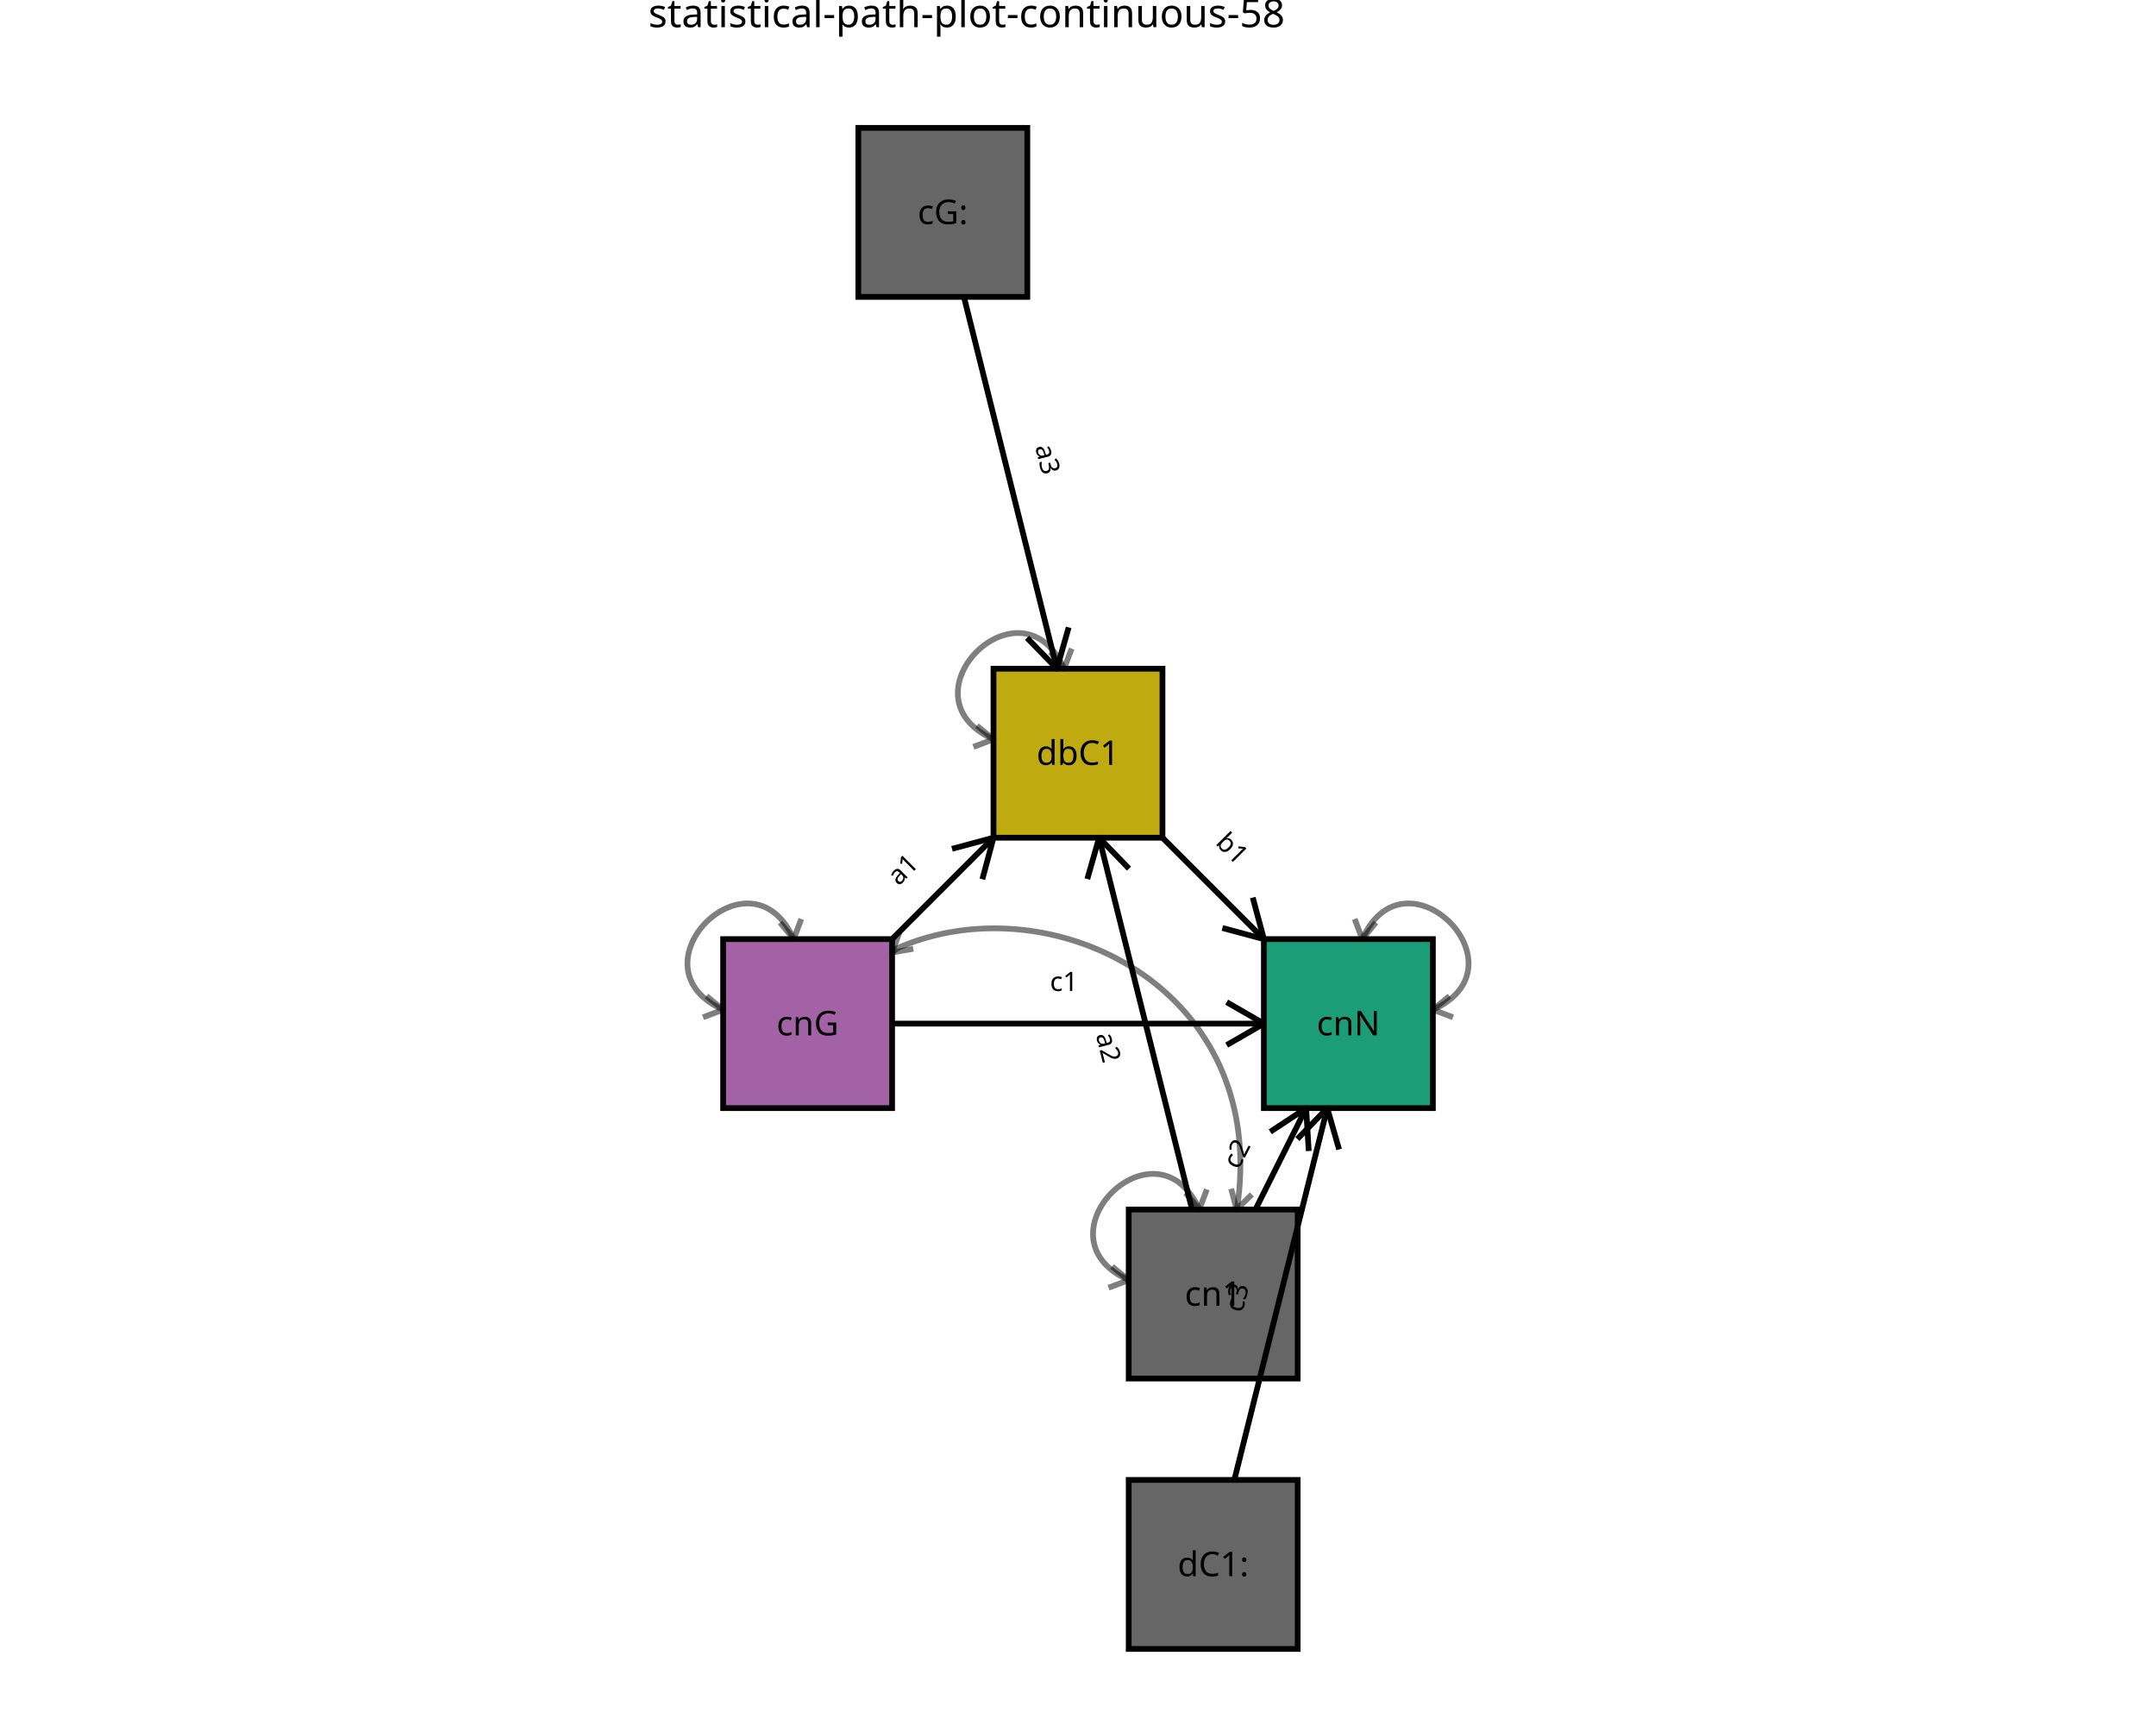
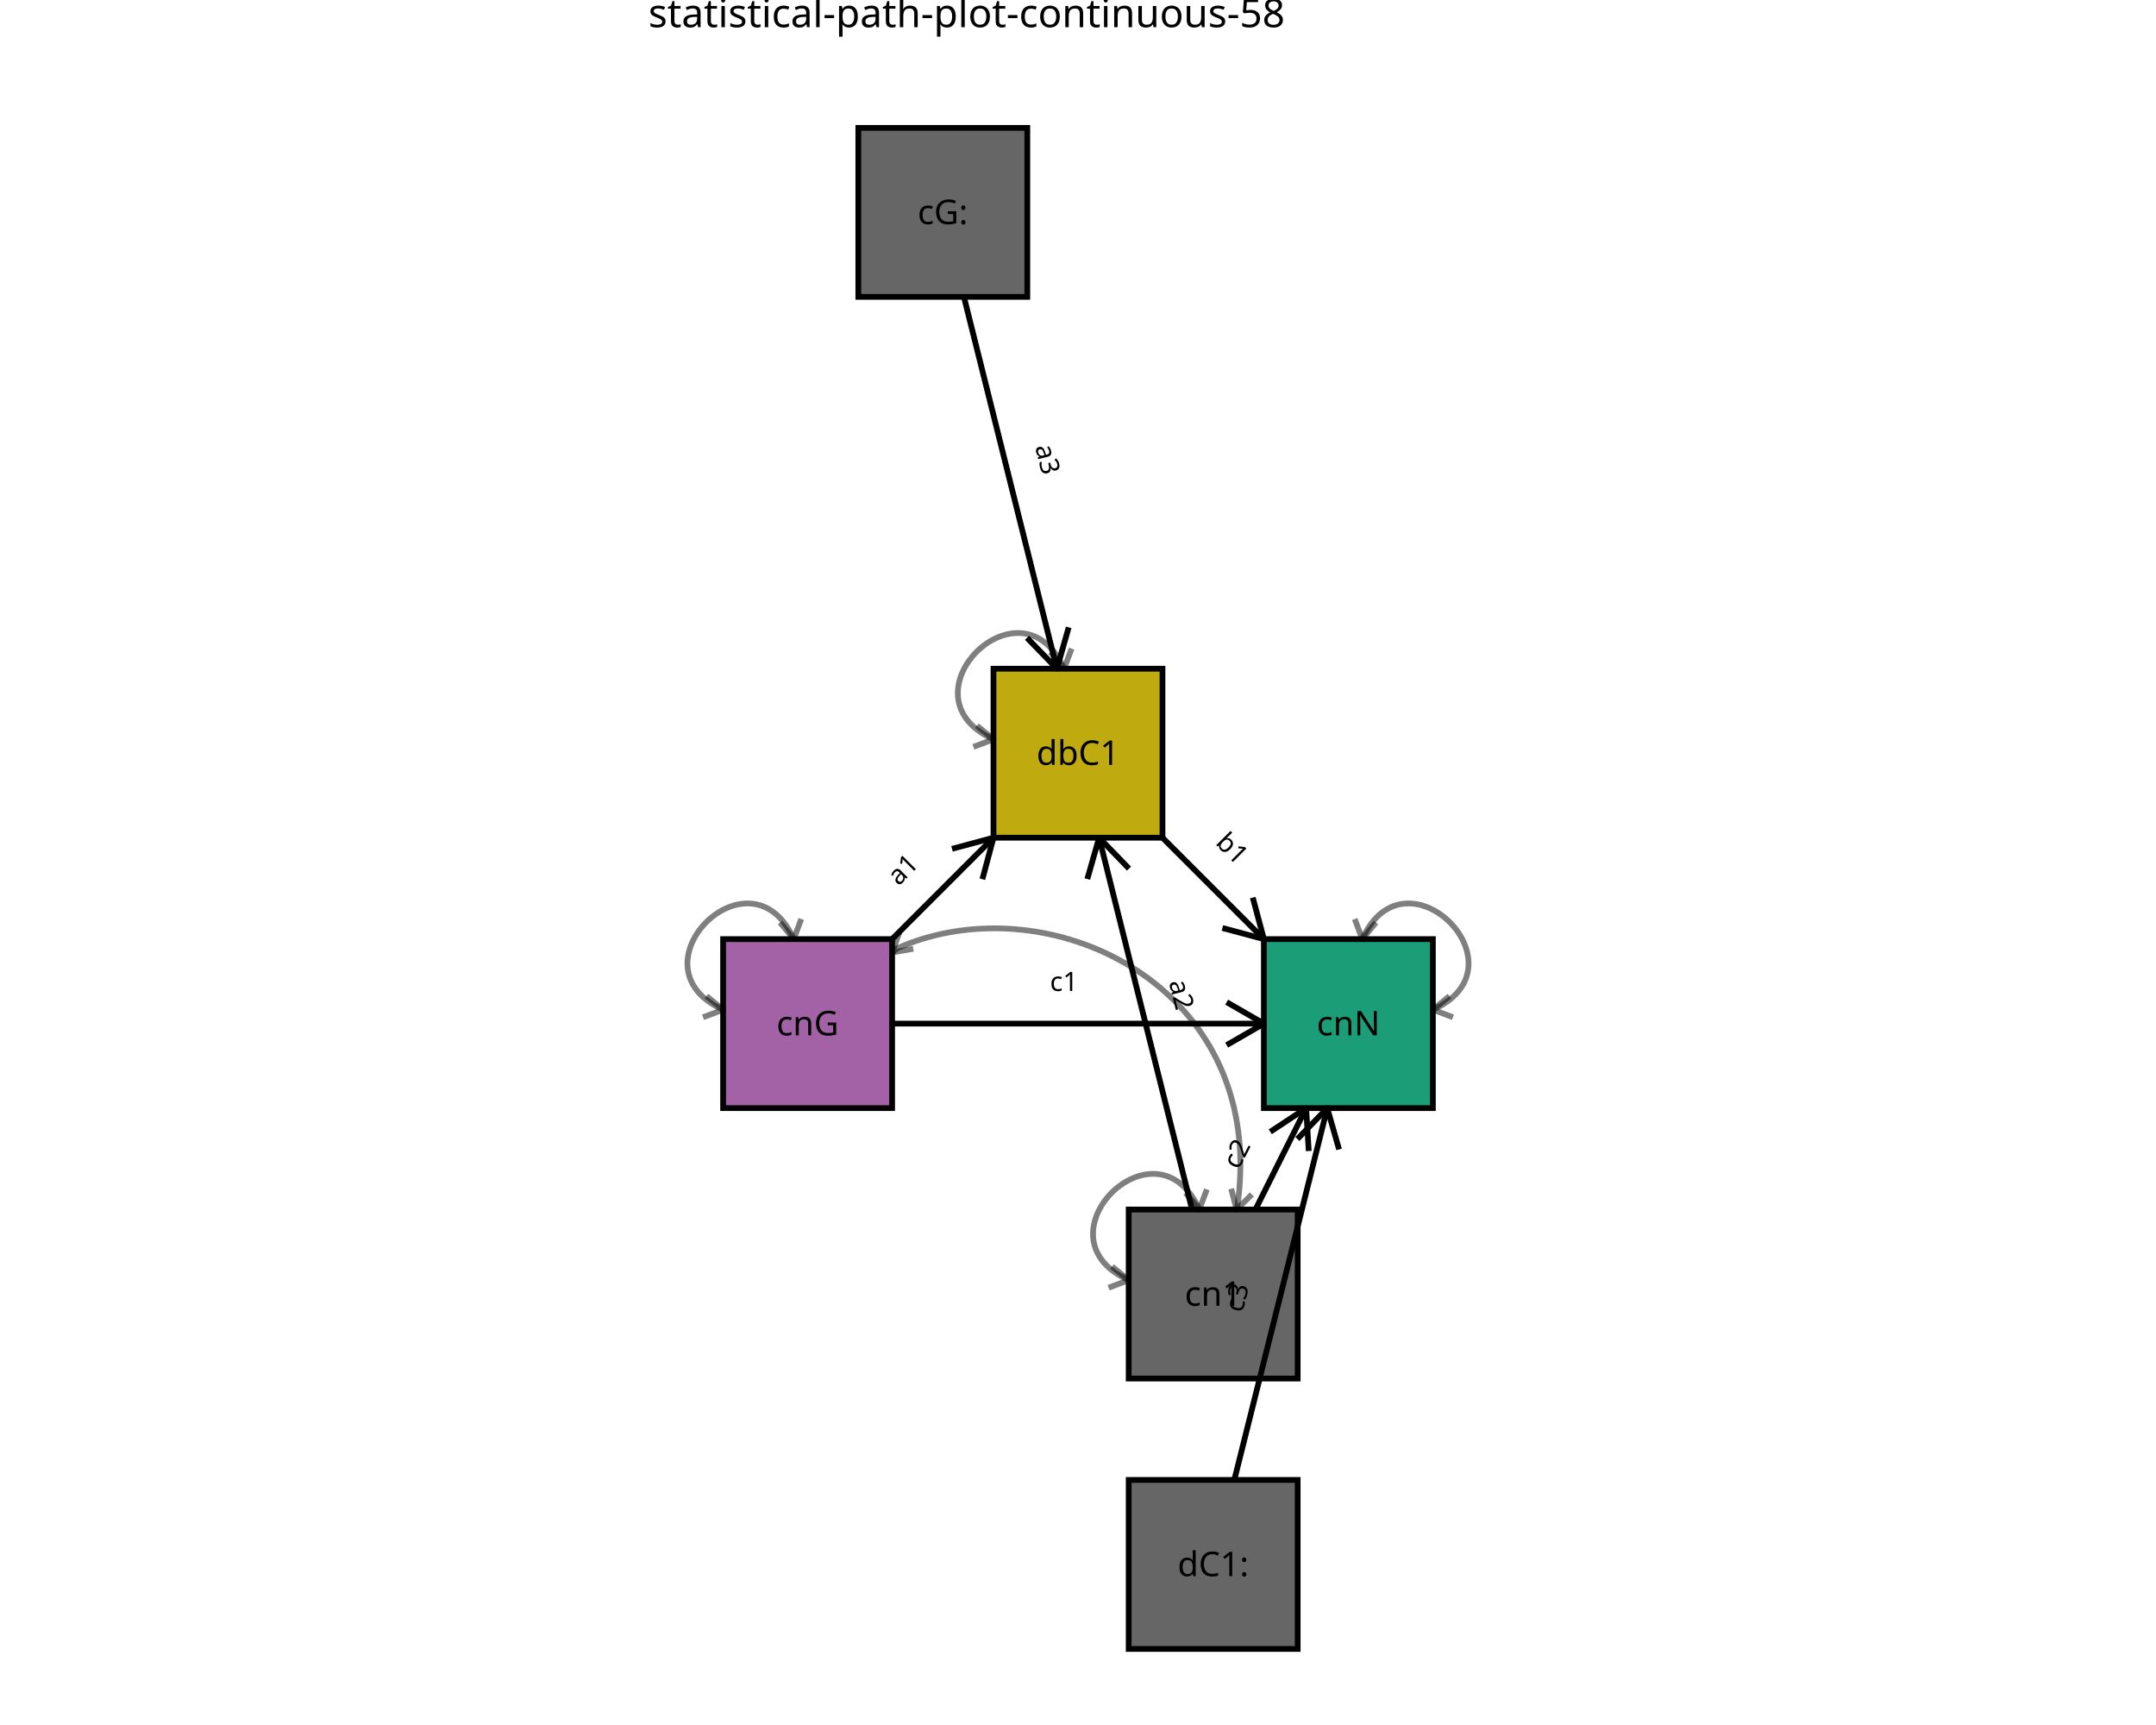
<svg xmlns="http://www.w3.org/2000/svg" class="svglite" data-engine-version="2.0" width="720.00pt" height="576.00pt" viewBox="0 0 720.00 576.00">
  <defs>
    <style type="text/css">
    .svglite line, .svglite polyline, .svglite polygon, .svglite path, .svglite rect, .svglite circle {
      fill: none;
      stroke: #000000;
      stroke-linecap: round;
      stroke-linejoin: round;
      stroke-miterlimit: 10.00;
    }
  </style>
  </defs>
  <rect width="100%" height="100%" style="stroke: none; fill: #FFFFFF;" />
  <defs>
    <clipPath id="cpMC4wMHw3MjAuMDB8MC4wMHw1NzYuMDA=">
      <rect x="0.00" y="0.00" width="720.00" height="576.00" />
    </clipPath>
  </defs>
  <g clip-path="url(#cpMC4wMHw3MjAuMDB8MC4wMHw1NzYuMDA=)">
</g>
  <defs>
    <clipPath id="cpMjE2LjUzfDUwMy40N3wwLjAwfDU3Ni4wMA==">
      <rect x="216.53" y="0.00" width="286.94" height="576.00" />
    </clipPath>
  </defs>
  <g clip-path="url(#cpMjE2LjUzfDUwMy40N3wwLjAwfDU3Ni4wMA==)">
    <rect x="216.53" y="0.00" width="286.94" height="576.00" style="stroke-width: 10.67; stroke: none;" />
  </g>
  <g clip-path="url(#cpMC4wMHw3MjAuMDB8MC4wMHw1NzYuMDA=)">
</g>
  <defs>
    <clipPath id="cpMjE2LjUzfDUwMy40N3wxNy4zMHw1NzYuMDA=">
      <rect x="216.53" y="17.30" width="286.94" height="558.70" />
    </clipPath>
  </defs>
  <g clip-path="url(#cpMjE2LjUzfDUwMy40N3wxNy4zMHw1NzYuMDA=)">
    <rect x="216.53" y="17.30" width="286.94" height="558.70" style="stroke-width: 10.67; stroke: none;" />
    <rect x="241.49" y="313.58" width="56.43" height="56.43" style="stroke-width: 1.92; stroke-linecap: butt; stroke-linejoin: miter; fill: #A362A5;" />
    <rect x="422.08" y="313.58" width="56.43" height="56.43" style="stroke-width: 1.92; stroke-linecap: butt; stroke-linejoin: miter; fill: #1B9E77;" />
    <rect x="331.78" y="223.29" width="56.43" height="56.43" style="stroke-width: 1.92; stroke-linecap: butt; stroke-linejoin: miter; fill: #BFAB0F;" />
    <rect x="376.93" y="403.88" width="56.43" height="56.43" style="stroke-width: 1.92; stroke-linecap: butt; stroke-linejoin: miter; fill: #666666;" />
    <rect x="286.64" y="42.70" width="56.43" height="56.43" style="stroke-width: 1.92; stroke-linecap: butt; stroke-linejoin: miter; fill: #666666;" />
    <rect x="376.93" y="494.17" width="56.43" height="56.43" style="stroke-width: 1.92; stroke-linecap: butt; stroke-linejoin: miter; fill: #666666;" />
    <polyline points="297.92,341.80 298.89,341.80 300.72,341.80 302.54,341.80 304.36,341.80 306.19,341.80 308.01,341.80 309.84,341.80 311.66,341.80 313.48,341.80 315.31,341.80 317.13,341.80 318.96,341.80 320.78,341.80 322.61,341.80 324.43,341.80 326.25,341.80 328.08,341.80 329.90,341.80 331.73,341.80 333.55,341.80 335.37,341.80 337.20,341.80 339.02,341.80 340.85,341.80 342.67,341.80 344.49,341.80 346.32,341.80 348.14,341.80 349.97,341.80 351.79,341.80 353.62,341.80 355.44,341.80 357.26,341.80 359.09,341.80 360.91,341.80 362.74,341.80 364.56,341.80 366.38,341.80 368.21,341.80 370.03,341.80 371.86,341.80 373.68,341.80 375.51,341.80 377.33,341.80 379.15,341.80 380.98,341.80 382.80,341.80 384.63,341.80 386.45,341.80 388.27,341.80 390.10,341.80 391.92,341.80 393.75,341.80 395.57,341.80 397.39,341.80 399.22,341.80 401.04,341.80 402.87,341.80 404.69,341.80 406.52,341.80 408.34,341.80 410.16,341.80 411.99,341.80 413.81,341.80 415.64,341.80 417.46,341.80 419.28,341.80 421.11,341.80 422.08,341.80 " style="stroke-width: 1.92; stroke-linecap: butt;" />
    <polyline points="409.65,348.97 422.08,341.80 409.65,334.63 " style="stroke-width: 1.92; stroke-linecap: butt;" />
    <polyline points="297.92,313.58 297.98,313.53 298.89,312.61 299.80,311.70 300.72,310.79 301.63,309.88 302.54,308.96 303.45,308.05 304.36,307.14 305.28,306.23 306.19,305.32 307.10,304.40 308.01,303.49 308.92,302.58 309.84,301.67 310.75,300.76 311.66,299.84 312.57,298.93 313.48,298.02 314.40,297.11 315.31,296.20 316.22,295.28 317.13,294.37 318.05,293.46 318.96,292.55 319.87,291.64 320.78,290.72 321.69,289.81 322.61,288.90 323.52,287.99 324.43,287.08 325.34,286.16 326.25,285.25 327.17,284.34 328.08,283.43 328.99,282.52 329.90,281.60 330.81,280.69 331.73,279.78 331.78,279.72 " style="stroke-width: 1.92; stroke-linecap: butt;" />
    <polyline points="328.07,293.58 331.78,279.72 317.93,283.44 " style="stroke-width: 1.92; stroke-linecap: butt;" />
    <polyline points="388.22,279.72 388.27,279.78 389.19,280.69 390.10,281.60 391.01,282.52 391.92,283.43 392.83,284.34 393.75,285.25 394.66,286.16 395.57,287.08 396.48,287.99 397.39,288.90 398.31,289.81 399.22,290.72 400.13,291.64 401.04,292.55 401.95,293.46 402.87,294.37 403.78,295.28 404.69,296.20 405.60,297.11 406.52,298.02 407.43,298.93 408.34,299.84 409.25,300.76 410.16,301.67 411.08,302.58 411.99,303.49 412.90,304.40 413.81,305.32 414.72,306.23 415.64,307.14 416.55,308.05 417.46,308.96 418.37,309.88 419.28,310.79 420.20,311.70 421.11,312.61 422.02,313.53 422.08,313.58 " style="stroke-width: 1.92; stroke-linecap: butt;" />
    <polyline points="408.22,309.87 422.08,313.58 418.36,299.72 " style="stroke-width: 1.92; stroke-linecap: butt;" />
    <polyline points="419.26,403.88 419.28,403.82 419.74,402.91 420.20,402.00 420.65,401.08 421.11,400.17 421.56,399.26 422.02,398.35 422.48,397.44 422.93,396.52 423.39,395.61 423.84,394.70 424.30,393.79 424.76,392.87 425.21,391.96 425.67,391.05 426.12,390.14 426.58,389.23 427.04,388.31 427.49,387.40 427.95,386.49 428.40,385.58 428.86,384.67 429.32,383.75 429.77,382.84 430.23,381.93 430.68,381.02 431.14,380.11 431.60,379.19 432.05,378.28 432.51,377.37 432.97,376.46 433.42,375.55 433.88,374.63 434.33,373.72 434.79,372.81 435.25,371.90 435.70,370.99 436.16,370.07 436.19,370.02 " style="stroke-width: 1.92; stroke-linecap: butt;" />
    <polyline points="437.05,384.34 436.19,370.02 424.21,377.92 " style="stroke-width: 1.92; stroke-linecap: butt;" />
    <polyline points="398.09,403.88 397.85,402.91 397.39,401.08 396.94,399.26 396.48,397.44 396.03,395.61 395.57,393.79 395.11,391.96 394.66,390.14 394.20,388.31 393.75,386.49 393.29,384.67 392.83,382.84 392.38,381.02 391.92,379.19 391.47,377.37 391.01,375.55 390.55,373.72 390.10,371.90 389.64,370.07 389.19,368.25 388.73,366.42 388.27,364.60 387.82,362.78 387.36,360.95 386.91,359.13 386.45,357.30 385.99,355.48 385.54,353.66 385.08,351.83 384.63,350.01 384.17,348.18 383.71,346.36 383.26,344.54 382.80,342.71 382.35,340.89 381.89,339.06 381.43,337.24 380.98,335.41 380.52,333.59 380.07,331.77 379.61,329.94 379.15,328.12 378.70,326.29 378.24,324.47 377.79,322.65 377.33,320.82 376.87,319.00 376.42,317.17 375.96,315.35 375.51,313.53 375.05,311.70 374.59,309.88 374.14,308.05 373.68,306.23 373.22,304.40 372.77,302.58 372.31,300.76 371.86,298.93 371.40,297.11 370.94,295.28 370.49,293.46 370.03,291.64 369.58,289.81 369.12,287.99 368.66,286.16 368.21,284.34 367.75,282.52 367.30,280.69 367.05,279.72 " style="stroke-width: 1.92; stroke-linecap: butt;" />
    <polyline points="377.03,290.04 367.05,279.72 363.11,293.52 " style="stroke-width: 1.92; stroke-linecap: butt;" />
    <polyline points="321.91,99.13 322.15,100.10 322.61,101.93 323.06,103.75 323.52,105.57 323.97,107.40 324.43,109.22 324.89,111.05 325.34,112.87 325.80,114.70 326.25,116.52 326.71,118.34 327.17,120.17 327.62,121.99 328.08,123.82 328.53,125.64 328.99,127.46 329.45,129.29 329.90,131.11 330.36,132.94 330.81,134.76 331.27,136.58 331.73,138.41 332.18,140.23 332.64,142.06 333.09,143.88 333.55,145.71 334.01,147.53 334.46,149.35 334.92,151.18 335.37,153.00 335.83,154.83 336.29,156.65 336.74,158.47 337.20,160.30 337.65,162.12 338.11,163.95 338.57,165.77 339.02,167.59 339.48,169.42 339.93,171.24 340.39,173.07 340.85,174.89 341.30,176.72 341.76,178.54 342.21,180.36 342.67,182.19 343.13,184.01 343.58,185.84 344.04,187.66 344.49,189.48 344.95,191.31 345.41,193.13 345.86,194.96 346.32,196.78 346.78,198.61 347.23,200.43 347.69,202.25 348.14,204.08 348.60,205.90 349.06,207.73 349.51,209.55 349.97,211.37 350.42,213.20 350.88,215.02 351.34,216.85 351.79,218.67 352.25,220.49 352.70,222.32 352.95,223.29 " style="stroke-width: 1.92; stroke-linecap: butt;" />
    <polyline points="342.97,212.97 352.95,223.29 356.89,209.49 " style="stroke-width: 1.92; stroke-linecap: butt;" />
    <polyline points="412.20,494.17 412.44,493.20 412.90,491.38 413.36,489.55 413.81,487.73 414.27,485.91 414.72,484.08 415.18,482.26 415.64,480.43 416.09,478.61 416.55,476.78 417.00,474.96 417.46,473.14 417.92,471.31 418.37,469.49 418.83,467.66 419.28,465.84 419.74,464.02 420.20,462.19 420.65,460.37 421.11,458.54 421.56,456.72 422.02,454.90 422.48,453.07 422.93,451.25 423.39,449.42 423.84,447.60 424.30,445.77 424.76,443.95 425.21,442.13 425.67,440.30 426.12,438.48 426.58,436.65 427.04,434.83 427.49,433.01 427.95,431.18 428.40,429.36 428.86,427.53 429.32,425.71 429.77,423.88 430.23,422.06 430.68,420.24 431.14,418.41 431.60,416.59 432.05,414.76 432.51,412.94 432.97,411.12 433.42,409.29 433.88,407.47 434.33,405.64 434.79,403.82 435.25,402.00 435.70,400.17 436.16,398.35 436.61,396.52 437.07,394.70 437.53,392.87 437.98,391.05 438.44,389.23 438.89,387.40 439.35,385.58 439.81,383.75 440.26,381.93 440.72,380.11 441.17,378.28 441.63,376.46 442.09,374.63 442.54,372.81 443.00,370.99 443.24,370.02 " style="stroke-width: 1.92; stroke-linecap: butt;" />
    <polyline points="447.19,383.81 443.24,370.02 433.27,380.33 " style="stroke-width: 1.92; stroke-linecap: butt;" />
    <text x="355.33" y="330.90" text-anchor="middle" style="font-size: 8.91px; font-family: sans;" textLength="9.41px" lengthAdjust="spacingAndGlyphs">c1</text>
    <text transform="translate(303.65,292.44) rotate(-45)" text-anchor="middle" style="font-size: 8.91px; font-family: sans;" textLength="9.91px" lengthAdjust="spacingAndGlyphs">a1</text>
    <text transform="translate(409.36,285.45) rotate(-315)" text-anchor="middle" style="font-size: 8.91px; font-family: sans;" textLength="9.91px" lengthAdjust="spacingAndGlyphs">b1</text>
    <text transform="translate(415.70,386.61) rotate(-63)" text-anchor="middle" style="font-size: 8.91px; font-family: sans;" textLength="9.41px" lengthAdjust="spacingAndGlyphs">c2</text>
-     <text transform="translate(367.18,350.44) rotate(-284)" text-anchor="middle" style="font-size: 8.91px; font-family: sans;" textLength="9.91px" lengthAdjust="spacingAndGlyphs">a2</text>
+     <text transform="translate(391.57,332.82) rotate(-284)" text-anchor="middle" style="font-size: 8.91px; font-family: sans;" textLength="9.91px" lengthAdjust="spacingAndGlyphs">a2</text>
    <text transform="translate(346.88,154.06) rotate(-284)" text-anchor="middle" style="font-size: 8.91px; font-family: sans;" textLength="9.91px" lengthAdjust="spacingAndGlyphs">a3</text>
    <text transform="translate(416.02,433.96) rotate(-76)" text-anchor="middle" style="font-size: 8.91px; font-family: sans;" textLength="9.41px" lengthAdjust="spacingAndGlyphs">c3</text>
    <text x="269.71" y="345.72" text-anchor="middle" style="font-size: 11.38px; font-family: sans;" textLength="20.88px" lengthAdjust="spacingAndGlyphs">cnG</text>
    <text x="450.29" y="345.72" text-anchor="middle" style="font-size: 11.38px; font-family: sans;" textLength="20.25px" lengthAdjust="spacingAndGlyphs">cnN</text>
    <text x="360.00" y="255.42" text-anchor="middle" style="font-size: 11.38px; font-family: sans;" textLength="27.21px" lengthAdjust="spacingAndGlyphs">dbC1</text>
    <text x="405.15" y="436.01" text-anchor="middle" style="font-size: 11.38px; font-family: sans;" textLength="18.36px" lengthAdjust="spacingAndGlyphs">cn1</text>
    <text x="314.85" y="74.83" text-anchor="middle" style="font-size: 11.38px; font-family: sans;" textLength="17.71px" lengthAdjust="spacingAndGlyphs">cG:</text>
    <text x="405.15" y="526.30" text-anchor="middle" style="font-size: 11.38px; font-family: sans;" textLength="24.04px" lengthAdjust="spacingAndGlyphs">dC1:</text>
    <polyline points="297.92,318.06 299.58,316.67 301.66,315.78 303.76,314.96 305.89,314.20 308.04,313.51 310.21,312.88 312.40,312.31 314.60,311.80 316.82,311.36 319.05,310.98 321.30,310.66 323.55,310.40 325.82,310.21 328.09,310.07 330.36,310.00 332.64,309.98 334.92,310.03 337.20,310.13 339.48,310.30 341.75,310.53 344.02,310.81 346.28,311.15 348.54,311.55 350.78,312.01 353.02,312.53 355.24,313.10 357.44,313.74 359.63,314.43 361.80,315.17 363.95,315.97 366.07,316.83 368.18,317.75 370.26,318.72 372.31,319.75 374.33,320.83 376.33,321.96 378.29,323.15 380.22,324.40 382.11,325.70 383.97,327.05 385.78,328.46 387.56,329.92 389.30,331.43 390.99,332.99 392.63,334.61 394.23,336.28 395.79,338.00 397.29,339.77 398.74,341.60 400.13,343.47 401.47,345.40 402.75,347.37 403.98,349.40 405.14,351.47 406.25,353.60 407.28,355.77 408.26,358.00 409.16,360.27 410.00,362.59 410.77,364.96 411.46,367.38 412.09,369.84 412.63,372.35 413.10,374.91 413.49,377.52 413.80,380.17 414.03,382.87 414.17,385.61 414.23,388.40 414.20,391.24 414.09,394.12 413.88,397.04 413.58,400.01 413.19,403.02 412.95,403.88 " style="stroke-width: 1.92; stroke: #000000; stroke-opacity: 0.50; stroke-linecap: butt;" />
    <polyline points="300.37,311.32 297.92,318.06 304.99,316.81 " style="stroke-width: 1.92; stroke: #000000; stroke-opacity: 0.50; stroke-linecap: butt;" />
    <polyline points="411.15,396.93 412.95,403.88 418.06,398.84 " style="stroke-width: 1.92; stroke: #000000; stroke-opacity: 0.50; stroke-linecap: butt;" />
    <polyline points="265.06,313.58 265.05,313.56 264.43,312.25 263.77,311.03 263.09,309.89 262.38,308.83 261.64,307.85 260.88,306.95 260.10,306.13 259.30,305.38 258.48,304.71 257.65,304.11 256.79,303.58 255.93,303.12 255.05,302.72 254.17,302.39 253.27,302.13 252.37,301.92 251.46,301.78 250.55,301.70 249.64,301.67 248.73,301.70 247.82,301.78 246.91,301.91 246.01,302.09 245.11,302.32 244.23,302.60 243.35,302.93 242.49,303.29 241.64,303.70 240.80,304.15 239.98,304.64 239.18,305.17 238.40,305.73 237.64,306.32 236.90,306.94 236.19,307.60 235.51,308.28 234.85,309.00 234.23,309.73 233.63,310.49 233.07,311.27 232.55,312.07 232.06,312.89 231.61,313.73 231.20,314.58 230.83,315.45 230.51,316.32 230.23,317.21 230.00,318.10 229.82,319.01 229.68,319.91 229.60,320.82 229.57,321.73 229.60,322.65 229.69,323.56 229.83,324.46 230.03,325.36 230.30,326.26 230.63,327.15 231.02,328.02 231.49,328.89 232.02,329.74 232.62,330.58 233.29,331.39 234.04,332.20 234.86,332.98 235.76,333.74 236.74,334.47 237.79,335.18 238.93,335.87 240.16,336.52 241.47,337.15 241.49,337.15 " style="stroke-width: 1.92; stroke: #000000; stroke-opacity: 0.50; stroke-linecap: butt;" />
    <polyline points="260.51,308.04 265.06,313.58 267.59,306.87 " style="stroke-width: 1.92; stroke: #000000; stroke-opacity: 0.50; stroke-linecap: butt;" />
    <polyline points="234.78,339.68 241.49,337.15 235.94,332.60 " style="stroke-width: 1.92; stroke: #000000; stroke-opacity: 0.50; stroke-linecap: butt;" />
    <polyline points="478.51,337.15 478.53,337.15 479.84,336.52 481.07,335.87 482.21,335.18 483.26,334.47 484.24,333.74 485.14,332.98 485.96,332.20 486.71,331.39 487.38,330.58 487.98,329.74 488.51,328.89 488.98,328.02 489.37,327.15 489.70,326.26 489.97,325.36 490.17,324.46 490.31,323.56 490.40,322.65 490.43,321.73 490.40,320.82 490.32,319.91 490.18,319.01 490.00,318.10 489.77,317.21 489.49,316.32 489.17,315.45 488.80,314.58 488.39,313.73 487.94,312.89 487.45,312.07 486.93,311.27 486.37,310.49 485.77,309.73 485.15,309.00 484.49,308.28 483.81,307.60 483.10,306.94 482.36,306.32 481.60,305.73 480.82,305.17 480.02,304.64 479.20,304.15 478.36,303.70 477.51,303.29 476.65,302.93 475.77,302.60 474.89,302.32 473.99,302.09 473.09,301.91 472.18,301.78 471.27,301.70 470.36,301.67 469.45,301.70 468.54,301.78 467.63,301.92 466.73,302.13 465.83,302.39 464.95,302.72 464.07,303.12 463.21,303.58 462.35,304.11 461.52,304.71 460.70,305.38 459.90,306.13 459.12,306.95 458.36,307.85 457.62,308.83 456.91,309.89 456.23,311.03 455.57,312.25 454.95,313.56 454.94,313.58 " style="stroke-width: 1.92; stroke: #000000; stroke-opacity: 0.50; stroke-linecap: butt;" />
    <polyline points="484.06,332.60 478.51,337.15 485.22,339.68 " style="stroke-width: 1.92; stroke: #000000; stroke-opacity: 0.50; stroke-linecap: butt;" />
    <polyline points="452.41,306.87 454.94,313.58 459.49,308.04 " style="stroke-width: 1.92; stroke: #000000; stroke-opacity: 0.50; stroke-linecap: butt;" />
    <polyline points="355.35,223.29 355.35,223.27 354.72,221.96 354.07,220.73 353.38,219.59 352.67,218.53 351.94,217.56 351.18,216.66 350.40,215.84 349.60,215.09 348.78,214.42 347.94,213.82 347.09,213.29 346.22,212.82 345.35,212.43 344.46,212.10 343.56,211.83 342.66,211.63 341.76,211.49 340.85,211.40 339.93,211.37 339.02,211.40 338.11,211.48 337.21,211.62 336.30,211.80 335.41,212.03 334.52,212.31 333.65,212.63 332.78,213.00 331.93,213.41 331.09,213.86 330.27,214.35 329.47,214.87 328.69,215.43 327.93,216.03 327.20,216.65 326.49,217.31 325.80,217.99 325.15,218.70 324.52,219.44 323.93,220.20 323.37,220.98 322.84,221.78 322.35,222.60 321.90,223.43 321.50,224.29 321.13,225.15 320.80,226.03 320.53,226.91 320.29,227.81 320.11,228.71 319.98,229.62 319.90,230.53 319.87,231.44 319.90,232.35 319.98,233.26 320.13,234.17 320.33,235.07 320.60,235.96 320.92,236.85 321.32,237.73 321.78,238.59 322.31,239.44 322.91,240.28 323.59,241.10 324.33,241.90 325.15,242.68 326.05,243.44 327.03,244.18 328.09,244.89 329.23,245.57 330.45,246.23 331.76,246.85 331.78,246.86 " style="stroke-width: 1.92; stroke: #000000; stroke-opacity: 0.50; stroke-linecap: butt;" />
    <polyline points="350.80,217.74 355.35,223.29 357.88,216.58 " style="stroke-width: 1.92; stroke: #000000; stroke-opacity: 0.50; stroke-linecap: butt;" />
    <polyline points="325.07,249.39 331.78,246.86 326.24,242.31 " style="stroke-width: 1.92; stroke: #000000; stroke-opacity: 0.50; stroke-linecap: butt;" />
    <polyline points="400.50,403.88 400.50,403.85 399.87,402.55 399.22,401.32 398.53,400.18 397.82,399.12 397.08,398.15 396.33,397.25 395.54,396.42 394.74,395.68 393.92,395.01 393.09,394.40 392.24,393.87 391.37,393.41 390.49,393.02 389.61,392.69 388.71,392.42 387.81,392.22 386.90,392.08 385.99,391.99 385.08,391.96 384.17,391.99 383.26,392.07 382.35,392.20 381.45,392.39 380.56,392.62 379.67,392.90 378.79,393.22 377.93,393.59 377.08,394.00 376.24,394.45 375.42,394.94 374.62,395.46 373.84,396.02 373.08,396.61 372.34,397.24 371.63,397.89 370.95,398.58 370.29,399.29 369.67,400.03 369.07,400.78 368.51,401.57 367.99,402.37 367.50,403.19 367.05,404.02 366.64,404.87 366.27,405.74 365.95,406.62 365.67,407.50 365.44,408.40 365.26,409.30 365.12,410.21 365.04,411.12 365.02,412.03 365.04,412.94 365.13,413.85 365.27,414.76 365.48,415.66 365.74,416.55 366.07,417.44 366.47,418.32 366.93,419.18 367.46,420.03 368.06,420.87 368.73,421.69 369.48,422.49 370.30,423.27 371.20,424.03 372.18,424.77 373.24,425.48 374.38,426.16 375.60,426.82 376.91,427.44 376.93,427.45 " style="stroke-width: 1.92; stroke: #000000; stroke-opacity: 0.50; stroke-linecap: butt;" />
    <polyline points="395.95,398.33 400.50,403.88 403.03,397.16 " style="stroke-width: 1.92; stroke: #000000; stroke-opacity: 0.50; stroke-linecap: butt;" />
    <polyline points="370.22,429.98 376.93,427.45 371.38,422.90 " style="stroke-width: 1.92; stroke: #000000; stroke-opacity: 0.50; stroke-linecap: butt;" />
  </g>
  <g clip-path="url(#cpMC4wMHw3MjAuMDB8MC4wMHw1NzYuMDA=)">
    <text x="216.53" y="9.08" style="font-size: 13.20px; font-family: sans;" textLength="197.39px" lengthAdjust="spacingAndGlyphs">statistical-path-plot-continuous-58</text>
  </g>
</svg>
